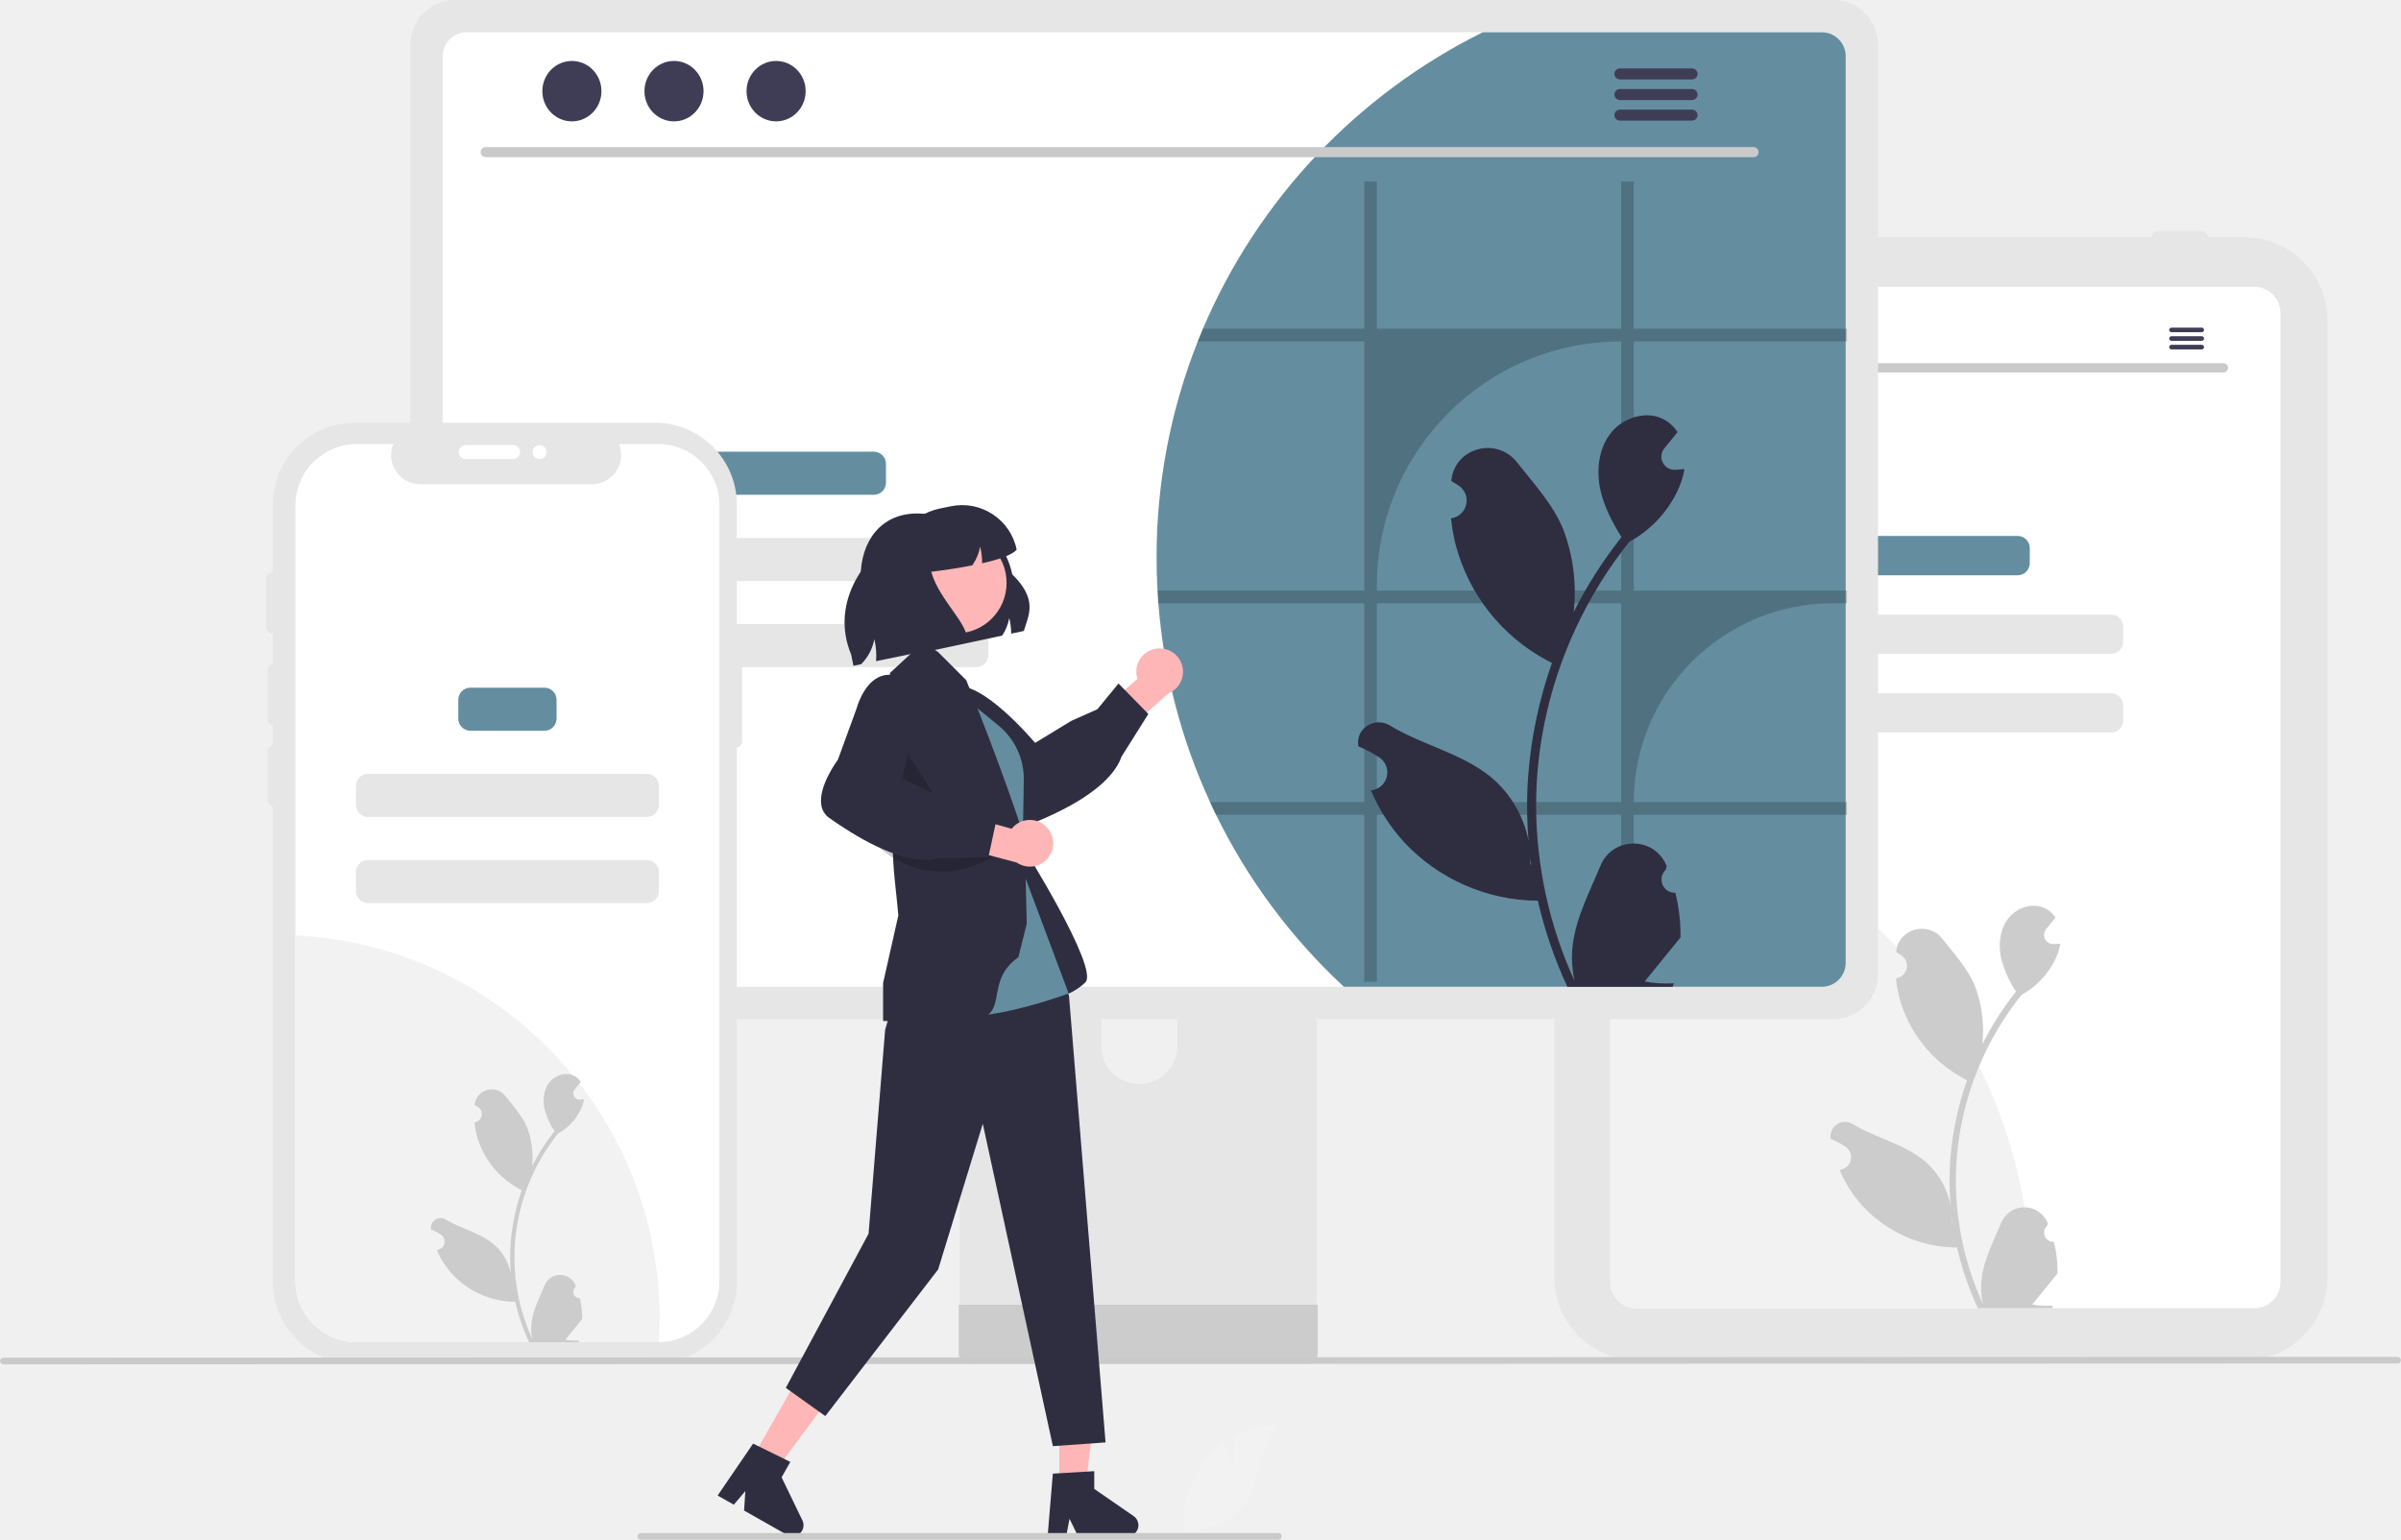
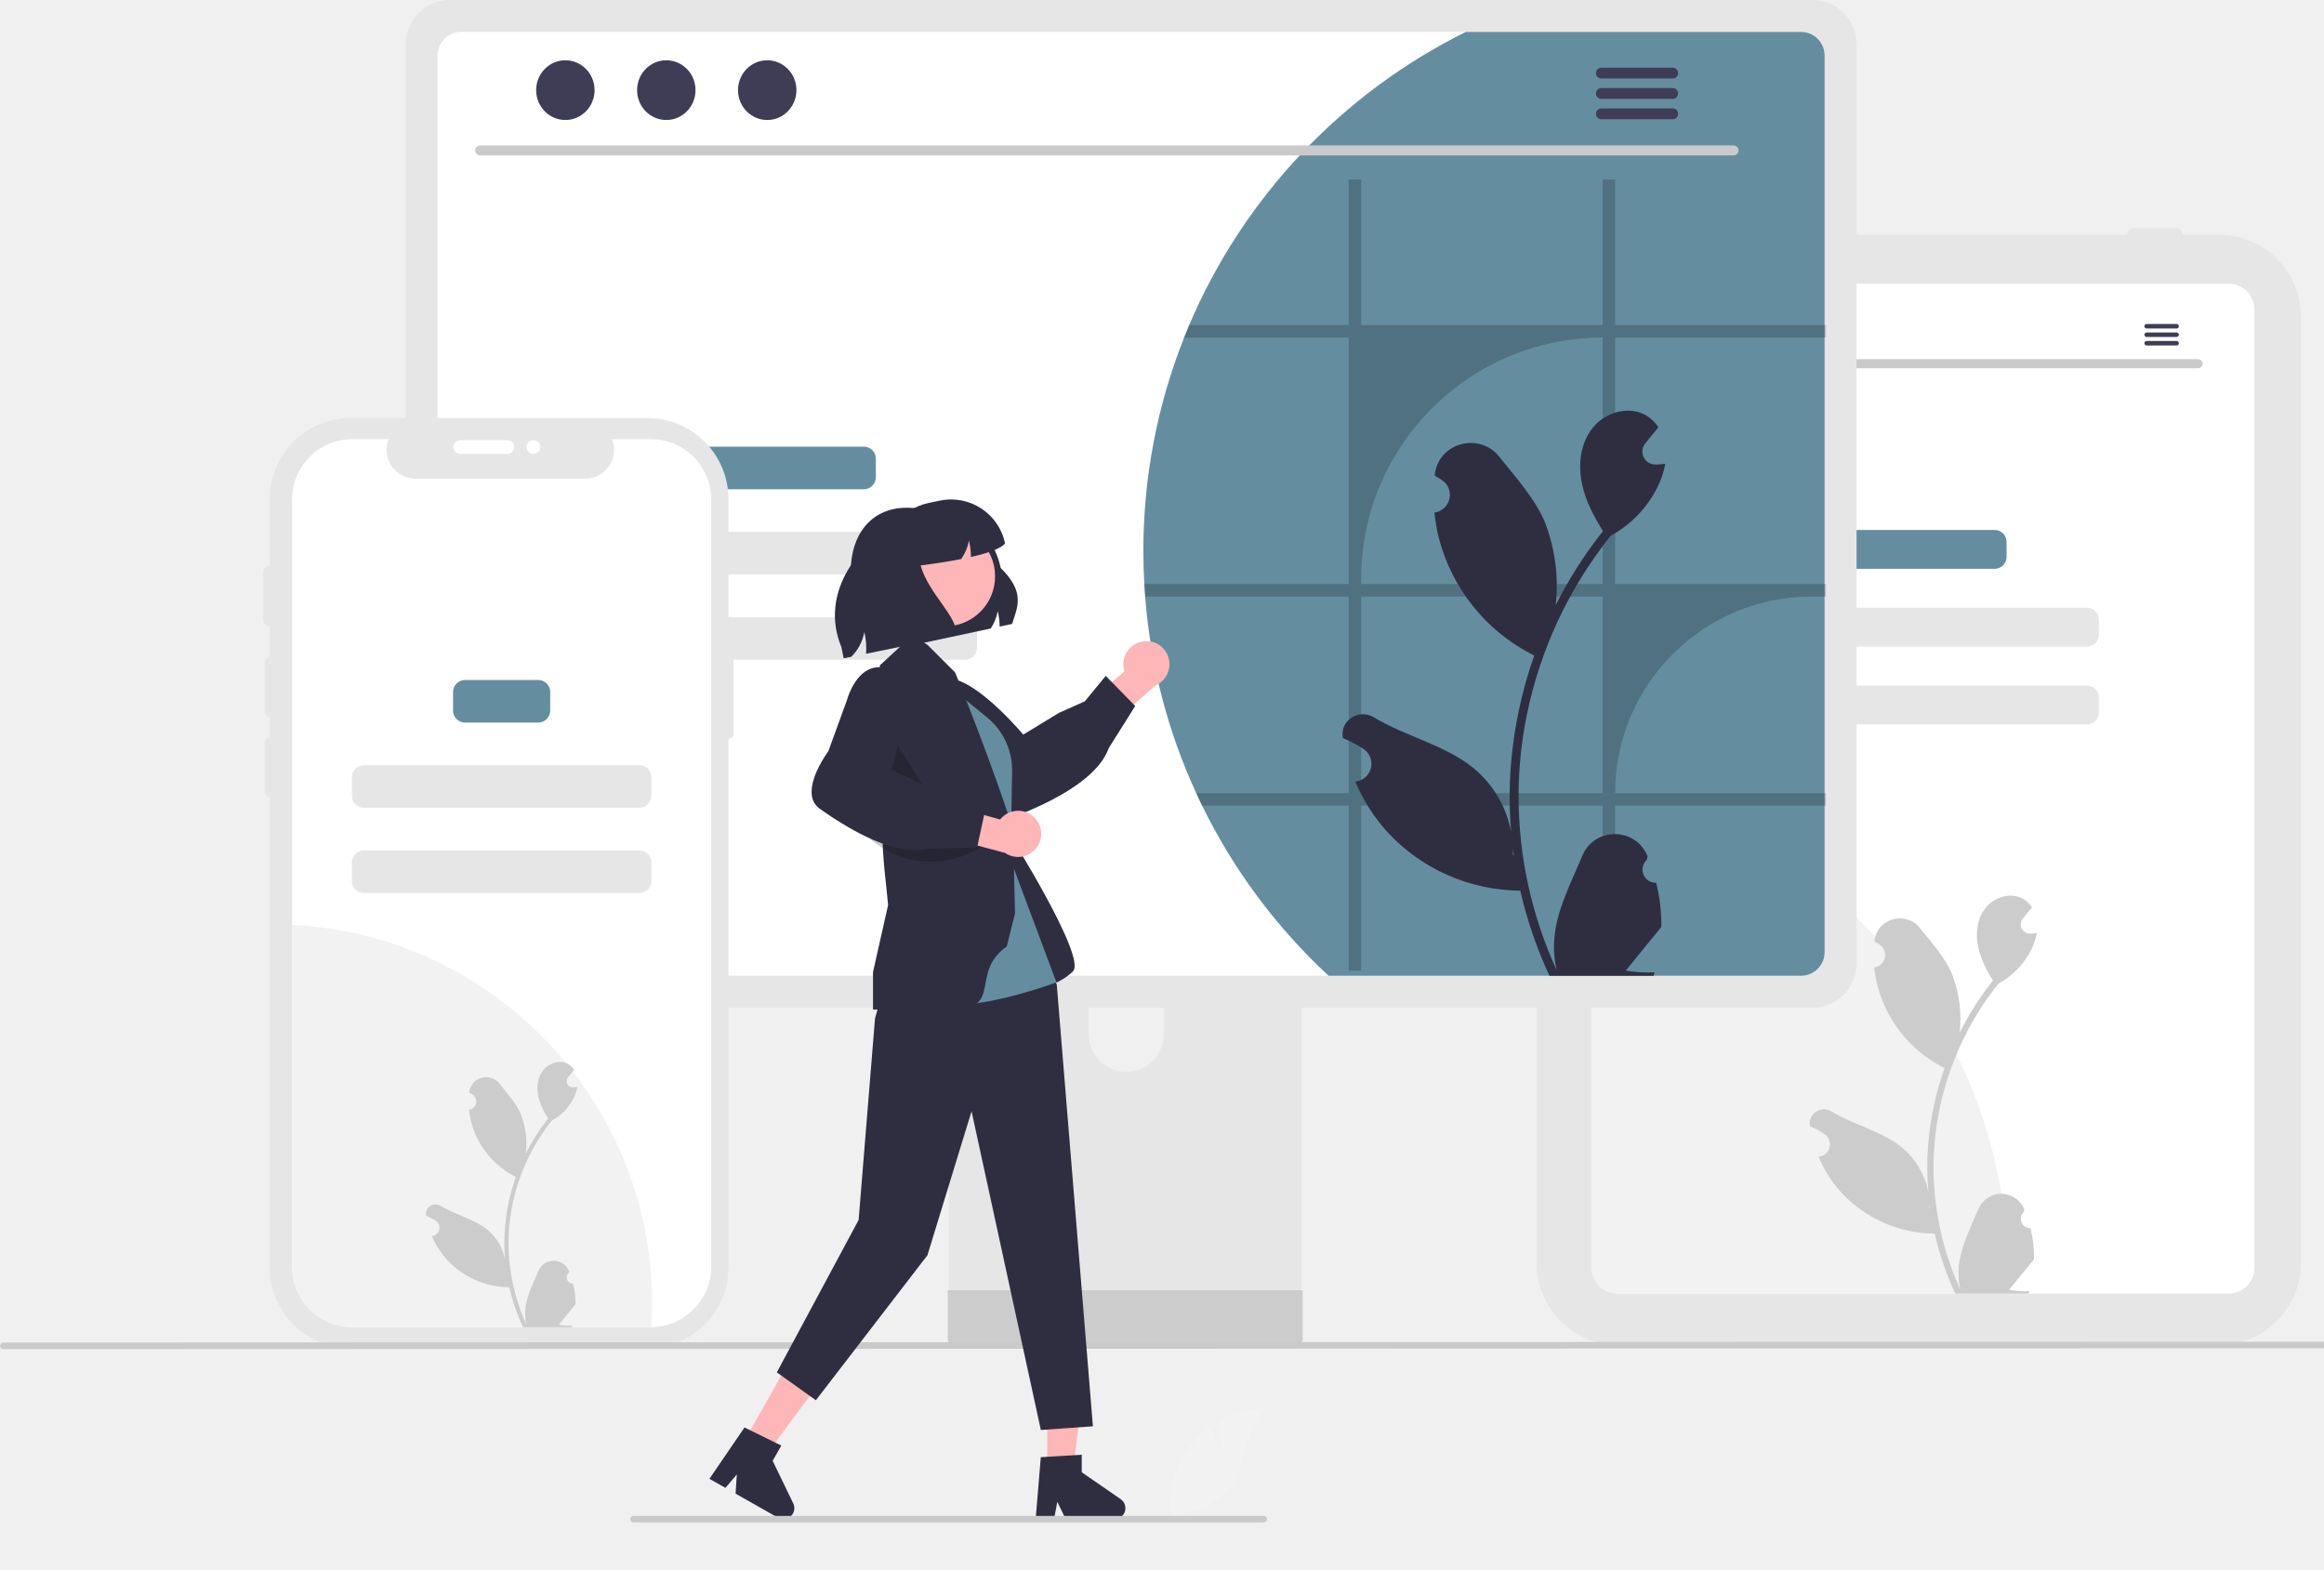
- <svg xmlns="http://www.w3.org/2000/svg" data-name="Layer 1" width="860.131" height="551.741" viewBox="0 0 860.131 551.741">
+ <svg xmlns="http://www.w3.org/2000/svg" data-name="Layer 1" width="842.17" height="568.852" viewBox="0 0 842.17 568.852">
  <path d="M973.935,661.629H756.586A29.859,29.859,0,0,1,726.761,631.804V288.961a29.859,29.859,0,0,1,29.826-29.826H973.935a29.859,29.859,0,0,1,29.826,29.826V631.804A29.859,29.859,0,0,1,973.935,661.629Z" transform="translate(-169.9343 -174.1294)" fill="#e6e6e6" />
  <path d="M977.539,276.933H756.176a9.348,9.348,0,0,0-9.337,9.337V633.583a9.351,9.351,0,0,0,9.337,9.337H977.539a9.348,9.348,0,0,0,9.337-9.337V286.269A9.348,9.348,0,0,0,977.539,276.933Z" transform="translate(-169.9343 -174.1294)" fill="#fff" />
  <path d="M761.899,259.135a2.284,2.284,0,0,1,2.282-2.282h15.516a2.282,2.282,0,1,1,0,4.563H764.181A2.284,2.284,0,0,1,761.899,259.135Z" transform="translate(-169.9343 -174.1294)" fill="#e6e6e6" />
  <path d="M787.454,259.135a2.284,2.284,0,0,1,2.282-2.282H805.251a2.282,2.282,0,1,1,0,4.563H789.736A2.284,2.284,0,0,1,787.454,259.135Z" transform="translate(-169.9343 -174.1294)" fill="#e6e6e6" />
  <path d="M940.785,259.135a2.284,2.284,0,0,1,2.282-2.282h15.516a2.282,2.282,0,0,1,0,4.563H943.067A2.284,2.284,0,0,1,940.785,259.135Z" transform="translate(-169.9343 -174.1294)" fill="#e6e6e6" />
  <path d="M897.533,635.764c0,2.4-.046,4.792-.155,7.155H756.176a9.351,9.351,0,0,1-9.337-9.337V458.767A179.289,179.289,0,0,1,897.533,635.764Z" transform="translate(-169.9343 -174.1294)" fill="#f2f2f2" />
  <rect x="665.804" y="192.056" width="61.339" height="14.092" rx="4.339" fill="#648ea0" />
  <rect x="632.335" y="220.241" width="128.277" height="14.092" rx="4.339" fill="#e6e6e6" />
  <rect x="632.335" y="248.426" width="128.277" height="14.092" rx="4.339" fill="#e6e6e6" />
  <path d="M905.728,619.183a3.348,3.348,0,0,1-2.426-5.803l.229-.912q-.045-.11-.091-.219a8.991,8.991,0,0,0-16.584.062c-2.712,6.533-6.166,13.077-7.016,19.984a26.597,26.597,0,0,0,.467,9.147,106.635,106.635,0,0,1-9.7-44.289,102.923,102.923,0,0,1,.638-11.482q.529-4.688,1.467-9.309a107.87,107.87,0,0,1,21.392-45.718A28.707,28.707,0,0,0,906.043,518.257a21.898,21.898,0,0,0,1.991-5.984c-.581.076-1.172.124-1.753.162-.181.009-.372.019-.553.029l-.068.003a3.317,3.317,0,0,1-2.724-5.404q.376-.463.753-.926c.381-.476.772-.943,1.153-1.42a1.651,1.651,0,0,0,.124-.143c.438-.543.877-1.077,1.315-1.62a9.592,9.592,0,0,0-3.144-3.04c-4.393-2.573-10.453-.791-13.626,3.183-3.183,3.973-3.783,9.548-2.678,14.512a38.439,38.439,0,0,0,5.317,11.854c-.238.305-.486.6-.724.905a108.567,108.567,0,0,0-11.332,17.952,45.132,45.132,0,0,0-2.694-20.963c-2.579-6.222-7.413-11.462-11.67-16.84-5.113-6.461-15.599-3.641-16.499,4.549q-.013.119-.026.238.948.535,1.857,1.136a4.541,4.541,0,0,1-1.831,8.264l-.093.014a45.184,45.184,0,0,0,1.191,6.756,46.523,46.523,0,0,0,23.164,29.157c.372.191.734.381,1.105.562a110.815,110.815,0,0,0-5.965,28.071A105.104,105.104,0,0,0,868.71,606.234l-.029-.2a27.773,27.773,0,0,0-9.481-16.037c-7.296-5.994-17.604-8.201-25.475-13.018a5.212,5.212,0,0,0-7.983,5.071q.016.105.032.21a30.508,30.508,0,0,1,3.421,1.648q.948.535,1.857,1.136a4.541,4.541,0,0,1-1.831,8.264l-.093.014c-.067.01-.124.019-.19.029a45.224,45.224,0,0,0,8.318,13.026,46.564,46.564,0,0,0,33.769,14.817h.01a110.783,110.783,0,0,0,7.442,21.725h26.585c.095-.295.181-.6.267-.896a30.205,30.205,0,0,1-7.356-.438c1.972-2.42,3.945-4.86,5.917-7.28a1.652,1.652,0,0,0,.124-.143c1-1.239,2.011-2.468,3.011-3.707l.001-.002a44.244,44.244,0,0,0-1.296-11.271Zm-30.443-59.887.014-.019-.014.038Zm-5.889,53.084-.229-.514c.01-.372.01-.743,0-1.124,0-.105-.019-.21-.019-.315.086.657.162,1.315.257,1.972Z" transform="translate(-169.9343 -174.1294)" fill="#ccc" />
  <path d="M966.474,307.596H767.241a1.649,1.649,0,0,1,0-3.298H966.474a1.649,1.649,0,0,1,0,3.298Z" transform="translate(-169.9343 -174.1294)" fill="#cacaca" />
  <ellipse cx="607.937" cy="120.446" rx="4.846" ry="4.954" fill="#3f3d56" />
  <ellipse cx="624.678" cy="120.446" rx="4.846" ry="4.954" fill="#3f3d56" />
  <ellipse cx="641.42" cy="120.446" rx="4.846" ry="4.954" fill="#3f3d56" />
  <path d="M958.687,291.536H947.842a.821.821,0,0,0,0,1.642h10.845a.821.821,0,0,0,0-1.642Z" transform="translate(-169.9343 -174.1294)" fill="#3f3d56" />
  <path d="M958.687,294.618H947.842a.821.821,0,0,0,0,1.642h10.845a.821.821,0,0,0,0-1.642Z" transform="translate(-169.9343 -174.1294)" fill="#3f3d56" />
  <path d="M958.687,297.696H947.842a.821.821,0,0,0,0,1.642h10.845a.821.821,0,0,0,0-1.642Z" transform="translate(-169.9343 -174.1294)" fill="#3f3d56" />
  <path d="M635.433,458.897h-115.51a6.163,6.163,0,0,0-6.154,6.17v182.472H641.602V465.067A6.166,6.166,0,0,0,635.433,458.897ZM578.066,562.575a13.704,13.704,0,0,1-13.64-13.64V527.889a13.64,13.64,0,0,1,27.28,0v21.047a13.704,13.704,0,0,1-13.64,13.64Z" transform="translate(-169.9343 -174.1294)" fill="#e6e6e6" />
  <path d="M513.372,641.702V659.307a3.449,3.449,0,0,0,3.442,3.442h121.743a3.459,3.459,0,0,0,3.442-3.442v-17.605Z" transform="translate(-169.9343 -174.1294)" fill="#ccc" />
  <path d="M826.707,174.129H332.947a16.029,16.029,0,0,0-16.003,16.003v333.192a16.018,16.018,0,0,0,16.003,16.003H826.707a16.018,16.018,0,0,0,16.003-16.003V190.132A16.029,16.029,0,0,0,826.707,174.129Z" transform="translate(-169.9343 -174.1294)" fill="#e6e6e6" />
  <path d="M822.585,185.688H337.072a8.577,8.577,0,0,0-8.558,8.576v324.933a8.573,8.573,0,0,0,8.558,8.558H822.585a8.573,8.573,0,0,0,8.558-8.558v-324.933A8.577,8.577,0,0,0,822.585,185.688Z" transform="translate(-169.9343 -174.1294)" fill="#fff" />
  <path d="M831.144,194.264v324.933a8.573,8.573,0,0,1-8.558,8.558H651.383a210.092,210.092,0,0,1-45.834-61.67q-1.121-2.242-2.135-4.537a208.227,208.227,0,0,1-18.505-71.225c-.125-1.512-.231-3.025-.302-4.555-.231-3.914-.338-7.882-.338-11.868a209.128,209.128,0,0,1,14.75-77.417c.587-1.53,1.21-3.043,1.851-4.555A210.666,210.666,0,0,1,701.131,185.688h121.454A8.577,8.577,0,0,1,831.144,194.264Z" transform="translate(-169.9343 -174.1294)" fill="#648ea0" />
  <path d="M798.18,230.457h-454.293a1.807,1.807,0,0,1,0-3.613h454.293a1.807,1.807,0,0,1,0,3.613Z" transform="translate(-169.9343 -174.1294)" fill="#cacaca" />
  <ellipse cx="204.876" cy="32.666" rx="10.588" ry="10.823" fill="#3f3d56" />
  <ellipse cx="241.452" cy="32.666" rx="10.588" ry="10.823" fill="#3f3d56" />
  <ellipse cx="278.027" cy="32.666" rx="10.588" ry="10.823" fill="#3f3d56" />
  <path d="M776.158,198.655h-25.981a1.968,1.968,0,0,0,0,3.934h25.981a1.968,1.968,0,0,0,0-3.934Z" transform="translate(-169.9343 -174.1294)" fill="#3f3d56" />
  <path d="M776.158,206.039h-25.981a1.968,1.968,0,0,0,0,3.934h25.981a1.968,1.968,0,0,0,0-3.934Z" transform="translate(-169.9343 -174.1294)" fill="#3f3d56" />
  <path d="M776.158,213.414h-25.981a1.968,1.968,0,0,0,0,3.934h25.981a1.968,1.968,0,0,0,0-3.934Z" transform="translate(-169.9343 -174.1294)" fill="#3f3d56" />
  <rect x="245.183" y="161.871" width="72.207" height="15.441" rx="4.339" fill="#648ea0" />
  <rect x="208.512" y="192.752" width="145.55" height="15.441" rx="4.339" fill="#e6e6e6" />
  <rect x="208.512" y="223.633" width="145.55" height="15.441" rx="4.339" fill="#e6e6e6" />
  <path d="M390.326,509.127a53.05,53.05,0,0,1-3.345,18.629H337.072a8.573,8.573,0,0,1-8.558-8.558V456.424a52.716,52.716,0,0,1,8.434-.676A53.375,53.375,0,0,1,390.326,509.127Z" transform="translate(-169.9343 -174.1294)" fill="#648ea0" />
  <path d="M831.589,296.484v-4.555H755.24V239.138H750.702v52.791H663.197V239.138h-4.537v52.791H600.869c-.641,1.512-1.263,3.025-1.851,4.555h59.642v89.285H584.606c.071,1.53.178,3.043.302,4.555h73.751v71.225H603.413q1.014,2.295,2.135,4.537h53.112V525.958h4.537V466.086H750.702V525.958h4.537V466.086h76.349v-4.537H755.24v-0a71.225,71.225,0,0,1,71.225-71.225h5.124v-4.555H755.24V296.484ZM750.702,461.548H663.197V390.324H750.702Zm0-75.78H663.197v-1.779a87.505,87.505,0,0,1,87.505-87.505h0Z" transform="translate(-169.9343 -174.1294)" opacity="0.2" />
  <path d="M770.116,494.045a4.755,4.755,0,0,1-3.446-8.241c.12-.477.206-.819.326-1.295q-.064-.156-.129-.311c-4.377-10.438-19.213-10.366-23.553.088-3.852,9.278-8.757,18.572-9.964,28.382A37.774,37.774,0,0,0,734.012,525.658a151.444,151.444,0,0,1-13.776-62.9,146.174,146.174,0,0,1,.907-16.307q.751-6.658,2.084-13.221a153.199,153.199,0,0,1,30.381-64.93,40.771,40.771,0,0,0,16.956-17.592,31.1,31.1,0,0,0,2.828-8.499c-.825.108-1.664.176-2.49.23-.257.013-.528.027-.785.041l-.097.004a4.711,4.711,0,0,1-3.869-7.675q.535-.658,1.07-1.315c.541-.677,1.096-1.34,1.637-2.016a2.346,2.346,0,0,0,.176-.203c.623-.771,1.245-1.529,1.868-2.301a13.622,13.622,0,0,0-4.466-4.317c-6.239-3.654-14.845-1.123-19.352,4.52-4.52,5.643-5.372,13.56-3.803,20.61,1.34,6.036,4.263,11.57,7.551,16.835-.338.433-.69.853-1.029,1.286a154.188,154.188,0,0,0-16.093,25.496,64.098,64.098,0,0,0-3.827-29.772c-3.663-8.836-10.528-16.278-16.574-23.917-7.262-9.175-22.153-5.171-23.433,6.46q-.019.169-.036.338,1.347.76,2.637,1.613a6.449,6.449,0,0,1-2.6,11.737l-.132.02a64.174,64.174,0,0,0,1.692,9.595,66.072,66.072,0,0,0,32.898,41.41c.528.271,1.042.541,1.57.798a157.381,157.381,0,0,0-8.471,39.867,149.27,149.27,0,0,0,.108,24.102l-.041-.284a39.444,39.444,0,0,0-13.465-22.775c-10.362-8.512-25.002-11.647-36.181-18.489-5.381-3.294-12.277.963-11.338,7.201q.022.149.046.299a43.328,43.328,0,0,1,4.858,2.341q1.347.76,2.637,1.613a6.45,6.45,0,0,1-2.6,11.737l-.132.02c-.095.014-.176.027-.271.041a64.227,64.227,0,0,0,11.814,18.499,66.131,66.131,0,0,0,47.96,21.043h.014a157.336,157.336,0,0,0,10.569,30.854h37.756c.135-.42.257-.853.379-1.272a42.897,42.897,0,0,1-10.447-.622c2.801-3.437,5.603-6.902,8.404-10.339a2.344,2.344,0,0,0,.176-.203c1.421-1.759,2.855-3.505,4.276-5.264l.001-.002a62.836,62.836,0,0,0-1.841-16.007Zm-43.236-85.052.02-.027-.02.054Zm-8.363,75.39-.325-.731c.014-.528.014-1.056,0-1.597,0-.149-.027-.298-.027-.447.122.934.23,1.868.365,2.801Z" transform="translate(-169.9343 -174.1294)" fill="#2f2e41" />
  <path d="M433.911,405.741h0V354.998A29.369,29.369,0,0,0,404.542,325.629H297.035a29.369,29.369,0,0,0-29.369,29.369v278.382a29.369,29.369,0,0,0,29.369,29.369h107.507a29.369,29.369,0,0,0,29.369-29.369V441.861h0a1.852,1.852,0,0,0,1.852-1.852V407.594A1.852,1.852,0,0,0,433.911,405.741Z" transform="translate(-169.9343 -174.1294)" fill="#e6e6e6" />
  <path d="M427.661,355.199v277.98a21.919,21.919,0,0,1-21.69,21.92,1.926,1.926,0,0,1-.24.01h-108.03a21.932,21.932,0,0,1-21.93-21.93v-277.98a21.932,21.932,0,0,1,21.93-21.93h13.11a10.427,10.427,0,0,0,9.65,14.36h61.59a10.435,10.435,0,0,0,9.64-14.36h14.04A21.932,21.932,0,0,1,427.661,355.199Z" transform="translate(-169.9343 -174.1294)" fill="#fff" />
  <path d="M406.241,646.529q0,4.32-.27,8.57a1.926,1.926,0,0,1-.24.01h-108.03a21.932,21.932,0,0,1-21.93-21.93v-123.88A137.388,137.388,0,0,1,406.241,646.529Z" transform="translate(-169.9343 -174.1294)" fill="#f2f2f2" />
  <path d="M268.261,434.129a2.503,2.503,0,0,1-2.5-2.5v-17a2.5,2.5,0,0,1,5,0v17A2.503,2.503,0,0,1,268.261,434.129Z" transform="translate(-169.9343 -174.1294)" fill="#e6e6e6" />
  <rect x="164.178" y="246.426" width="35.207" height="15.441" rx="4.339" fill="#648ea0" />
  <rect x="127.507" y="277.307" width="108.55" height="15.441" rx="4.339" fill="#e6e6e6" />
  <rect x="127.507" y="308.188" width="108.55" height="15.441" rx="4.339" fill="#e6e6e6" />
  <path d="M377.621,639.29a2.231,2.231,0,0,1-1.617-3.867l.153-.608q-.03-.073-.061-.146a5.992,5.992,0,0,0-11.053.041c-1.808,4.354-4.109,8.715-4.676,13.319a17.726,17.726,0,0,0,.311,6.096,71.068,71.068,0,0,1-6.465-29.517,68.595,68.595,0,0,1,.425-7.652q.352-3.124.978-6.204a71.891,71.891,0,0,1,14.257-30.469,19.132,19.132,0,0,0,7.957-8.256,14.595,14.595,0,0,0,1.327-3.988c-.387.051-.781.083-1.168.108-.121.006-.248.013-.368.019l-.046.002a2.211,2.211,0,0,1-1.816-3.602q.251-.309.502-.617c.254-.318.514-.629.768-.946a1.101,1.101,0,0,0,.083-.095c.292-.362.584-.718.876-1.08a6.392,6.392,0,0,0-2.096-2.026c-2.928-1.715-6.966-.527-9.081,2.121-2.121,2.648-2.521,6.363-1.784,9.672a25.618,25.618,0,0,0,3.544,7.9c-.159.203-.324.4-.483.603a72.355,72.355,0,0,0-7.552,11.964,30.079,30.079,0,0,0-1.796-13.971c-1.719-4.147-4.941-7.639-7.778-11.223a6.174,6.174,0,0,0-10.996,3.032q-.009.079-.017.158.632.357,1.238.757a3.027,3.027,0,0,1-1.22,5.508l-.062.01a30.115,30.115,0,0,0,.794,4.502,31.006,31.006,0,0,0,15.438,19.432c.248.127.489.254.737.375a73.853,73.853,0,0,0-3.975,18.708,70.049,70.049,0,0,0,.051,11.31l-.019-.133a18.51,18.51,0,0,0-6.319-10.688c-4.863-3.994-11.732-5.465-16.978-8.676a3.474,3.474,0,0,0-5.32,3.379l.021.14a20.333,20.333,0,0,1,2.28,1.099q.632.357,1.238.757a3.027,3.027,0,0,1-1.22,5.508l-.062.009c-.044.006-.083.013-.127.019a30.14,30.14,0,0,0,5.544,8.681,31.033,31.033,0,0,0,22.506,9.875h.006a73.831,73.831,0,0,0,4.96,14.479h17.718c.064-.197.121-.4.178-.597a20.13,20.13,0,0,1-4.903-.292c1.315-1.613,2.629-3.239,3.944-4.852a1.101,1.101,0,0,0,.083-.095c.667-.826,1.34-1.645,2.007-2.47l0-.001a29.487,29.487,0,0,0-.864-7.512ZM357.332,599.378l.009-.013-.009.025Zm-3.925,35.378-.152-.343c.006-.248.006-.495,0-.749,0-.07-.013-.14-.013-.21.057.438.108.876.171,1.315Z" transform="translate(-169.9343 -174.1294)" fill="#ccc" />
  <path d="M267.761,401.129a2.503,2.503,0,0,1-2.5-2.5v-17a2.5,2.5,0,0,1,5,0v17A2.503,2.503,0,0,1,267.761,401.129Z" transform="translate(-169.9343 -174.1294)" fill="#e6e6e6" />
  <path d="M334.261,336.129a2.503,2.503,0,0,1,2.5-2.5h17a2.5,2.5,0,0,1,0,5h-17A2.503,2.503,0,0,1,334.261,336.129Z" transform="translate(-169.9343 -174.1294)" fill="#fff" />
  <path d="M268.261,463.129a2.503,2.503,0,0,1-2.5-2.5v-17a2.5,2.5,0,0,1,5,0v17A2.503,2.503,0,0,1,268.261,463.129Z" transform="translate(-169.9343 -174.1294)" fill="#e6e6e6" />
  <circle cx="193.326" cy="162" r="2.5" fill="#fff" />
  <path d="M1028.875,662.742l-857.75.307a1.191,1.191,0,0,1,0-2.381l857.75-.307a1.191,1.191,0,0,1,0,2.381Z" transform="translate(-169.9343 -174.1294)" fill="#cacaca" />
  <path d="M536.708,400.236l-4.512.967a25.975,25.975,0,0,0-.701-5.602,16.821,16.821,0,0,1-2.54,6.294l-25.876,5.526-24.843-26.218c-.038-13.109,7.242-23.071,20.293-23.071.787,0,1.602.038,2.426.114a27.604,27.604,0,0,1,31.601,21.696C541.807,389.051,538.452,394.406,536.708,400.236Z" transform="translate(-169.9343 -174.1294)" fill="#2f2e41" />
  <polygon points="379.495 532.711 388.881 532.711 393.347 496.506 379.493 496.507 379.495 532.711" fill="#ffb6b6" />
  <path d="M547.102,702.21l14.838-.886v6.357l14.107,9.743a3.971,3.971,0,0,1-2.256,7.239H556.125l-3.045-6.288-1.189,6.288H545.231Z" transform="translate(-169.9343 -174.1294)" fill="#2f2e41" />
  <polygon points="269.531 522.494 277.695 527.126 299.445 497.841 287.396 491.005 269.531 522.494" fill="#ffb6b6" />
  <path d="M439.726,691.448l13.342,6.552-3.137,5.529,7.461,15.435a3.971,3.971,0,0,1-5.535,5.182l-15.364-8.717.455-6.972-4.137,4.882-5.793-3.287Z" transform="translate(-169.9343 -174.1294)" fill="#2f2e41" />
  <path d="M584.124,406.578A8.313,8.313,0,0,0,577.424,417.422l-14.363,12.432,5.426,10.571,20.037-17.841a8.358,8.358,0,0,0-4.4-16.005Z" transform="translate(-169.9343 -174.1294)" fill="#ffb6b6" />
  <path d="M569.66,449.329c-4.791,7.256-15.529,14.264-31.465,20.477a6.839,6.839,0,0,1-5.498-.18c-6.014-2.737-9.868-12.912-10.23-13.899l-11.648-15.713c-.207-.229-5.654-6.411-5.031-12.488a8.877,8.877,0,0,1,3.823-6.362c8.817-6.536,28.579,16.165,31.143,19.183l12.897-7.858,9.397-4.193,7.586-9.231L581.315,429.987l-9.607,15.283A18.418,18.418,0,0,1,569.66,449.329Z" transform="translate(-169.9343 -174.1294)" fill="#2f2e41" />
  <path d="M536.162,477.169s27.598,43.961,22.598,48.961-12.781,6.313-12.781,6.313l-17.219-22.313Z" transform="translate(-169.9343 -174.1294)" fill="#2f2e41" />
  <path d="M511.761,417.129l13.007,8.799a33.552,33.552,0,0,1,13.072,38.276l-3.662,11.13Z" transform="translate(-169.9343 -174.1294)" fill="#2f2e41" />
  <polygon points="318.826 363 317.087 369.057 311.153 442.098 281.507 497.348 295.656 507.454 336.083 454.899 352.073 402.716 377.184 518.235 396.05 516.887 382.947 356.722 358.084 311.639 318.826 363" fill="#2f2e41" />
  <path d="M509.548,419.342,527.652,434.137a24.655,24.655,0,0,1,8.184,12.603v0a24.655,24.655,0,0,1,.865,6.901l-.539,32.127,16.598,44.361s-45,17-51,2S509.548,419.342,509.548,419.342Z" transform="translate(-169.9343 -174.1294)" fill="#648ea0" />
  <path d="M514.963,539.916c-22.48,0-27.959.169-28.314.097l-.356-.072V526.42l5.467-24.291c-.639-7.541-2.136-17.485-2-26,.49-30.775-1.023-60.837-1.023-60.837l11.898-10.983L506.041,407.827l10.026,10.026c11.654,28.682,20.902,55.684,20.961,57.418l.733,29.858-3,12C521.189,526.71,533.589,539.916,514.963,539.916Z" transform="translate(-169.9343 -174.1294)" fill="#2f2e41" />
  <polygon points="323.846 267.973 321.113 285.031 339.614 292.662 323.846 267.973" opacity="0.2" />
  <circle cx="342.484" cy="208.867" r="18.114" fill="#ffb6b6" />
  <path d="M482.067,474.903l0,0a33.272,33.272,0,0,0,39.94,8.073l3.942-1.951Z" transform="translate(-169.9343 -174.1294)" opacity="0.2" />
  <path d="M545.098,470.733a8.313,8.313,0,0,0-12.741.385l-18.289-5.134-5.831,10.353,25.929,6.888a8.358,8.358,0,0,0,10.931-12.492Z" transform="translate(-169.9343 -174.1294)" fill="#ffb6b6" />
  <path d="M501.454,482.222c-8.695.001-20.461-5.097-34.427-14.972a6.839,6.839,0,0,1-2.88-4.687c-1.03-6.527,5.336-15.35,5.96-16.196L476.8,427.989c.077-.299,2.234-8.25,7.648-11.08a8.877,8.877,0,0,1,7.415-.316c10.313,3.756,2.26,32.756,1.155,36.559l13.664,6.431,8.677,5.531,11.883,1.243-3.226,14.931-18.047.406A18.418,18.418,0,0,1,501.454,482.222Z" transform="translate(-169.9343 -174.1294)" fill="#2f2e41" />
  <path d="M534.139,371.08c-1.45,1.886-6.445,3.554-12.379,4.9.009-.123.009-.246.009-.37a25.974,25.974,0,0,0-.701-5.602,16.821,16.821,0,0,1-2.54,6.294c-.095.142-.19.284-.294.427-5.09,1.005-10.474,1.782-14.692,2.303,2.9,10.445,14.019,19.014,12.815,25.365l-32.578,6.654a25.539,25.539,0,0,0-.626-7.867,16.934,16.934,0,0,1-4.72,8.957l-2.768.569-.825-4.066c-7.147-17.166,2.815-34.739,19.137-43.829a19.84,19.84,0,0,1,12.569-8.436l4.066-.834A19.934,19.934,0,0,1,534.139,371.08Z" transform="translate(-169.9343 -174.1294)" fill="#2f2e41" />
  <path d="M611.961,699.466l.482-10.832a34.983,34.983,0,0,1,16.317-4.131c-7.837,6.407-6.858,18.758-12.171,27.375a21.043,21.043,0,0,1-15.431,9.724l-6.558,4.015a35.261,35.261,0,0,1,7.432-28.573,34.06,34.06,0,0,1,6.26-5.816C609.863,695.37,611.961,699.466,611.961,699.466Z" transform="translate(-169.9343 -174.1294)" fill="#f2f2f2" />
  <path d="M627.861,725.871H399.479a1.191,1.191,0,0,1,0-2.381H627.861a1.191,1.191,0,1,1,0,2.381Z" transform="translate(-169.9343 -174.1294)" fill="#cacaca" />
</svg>
